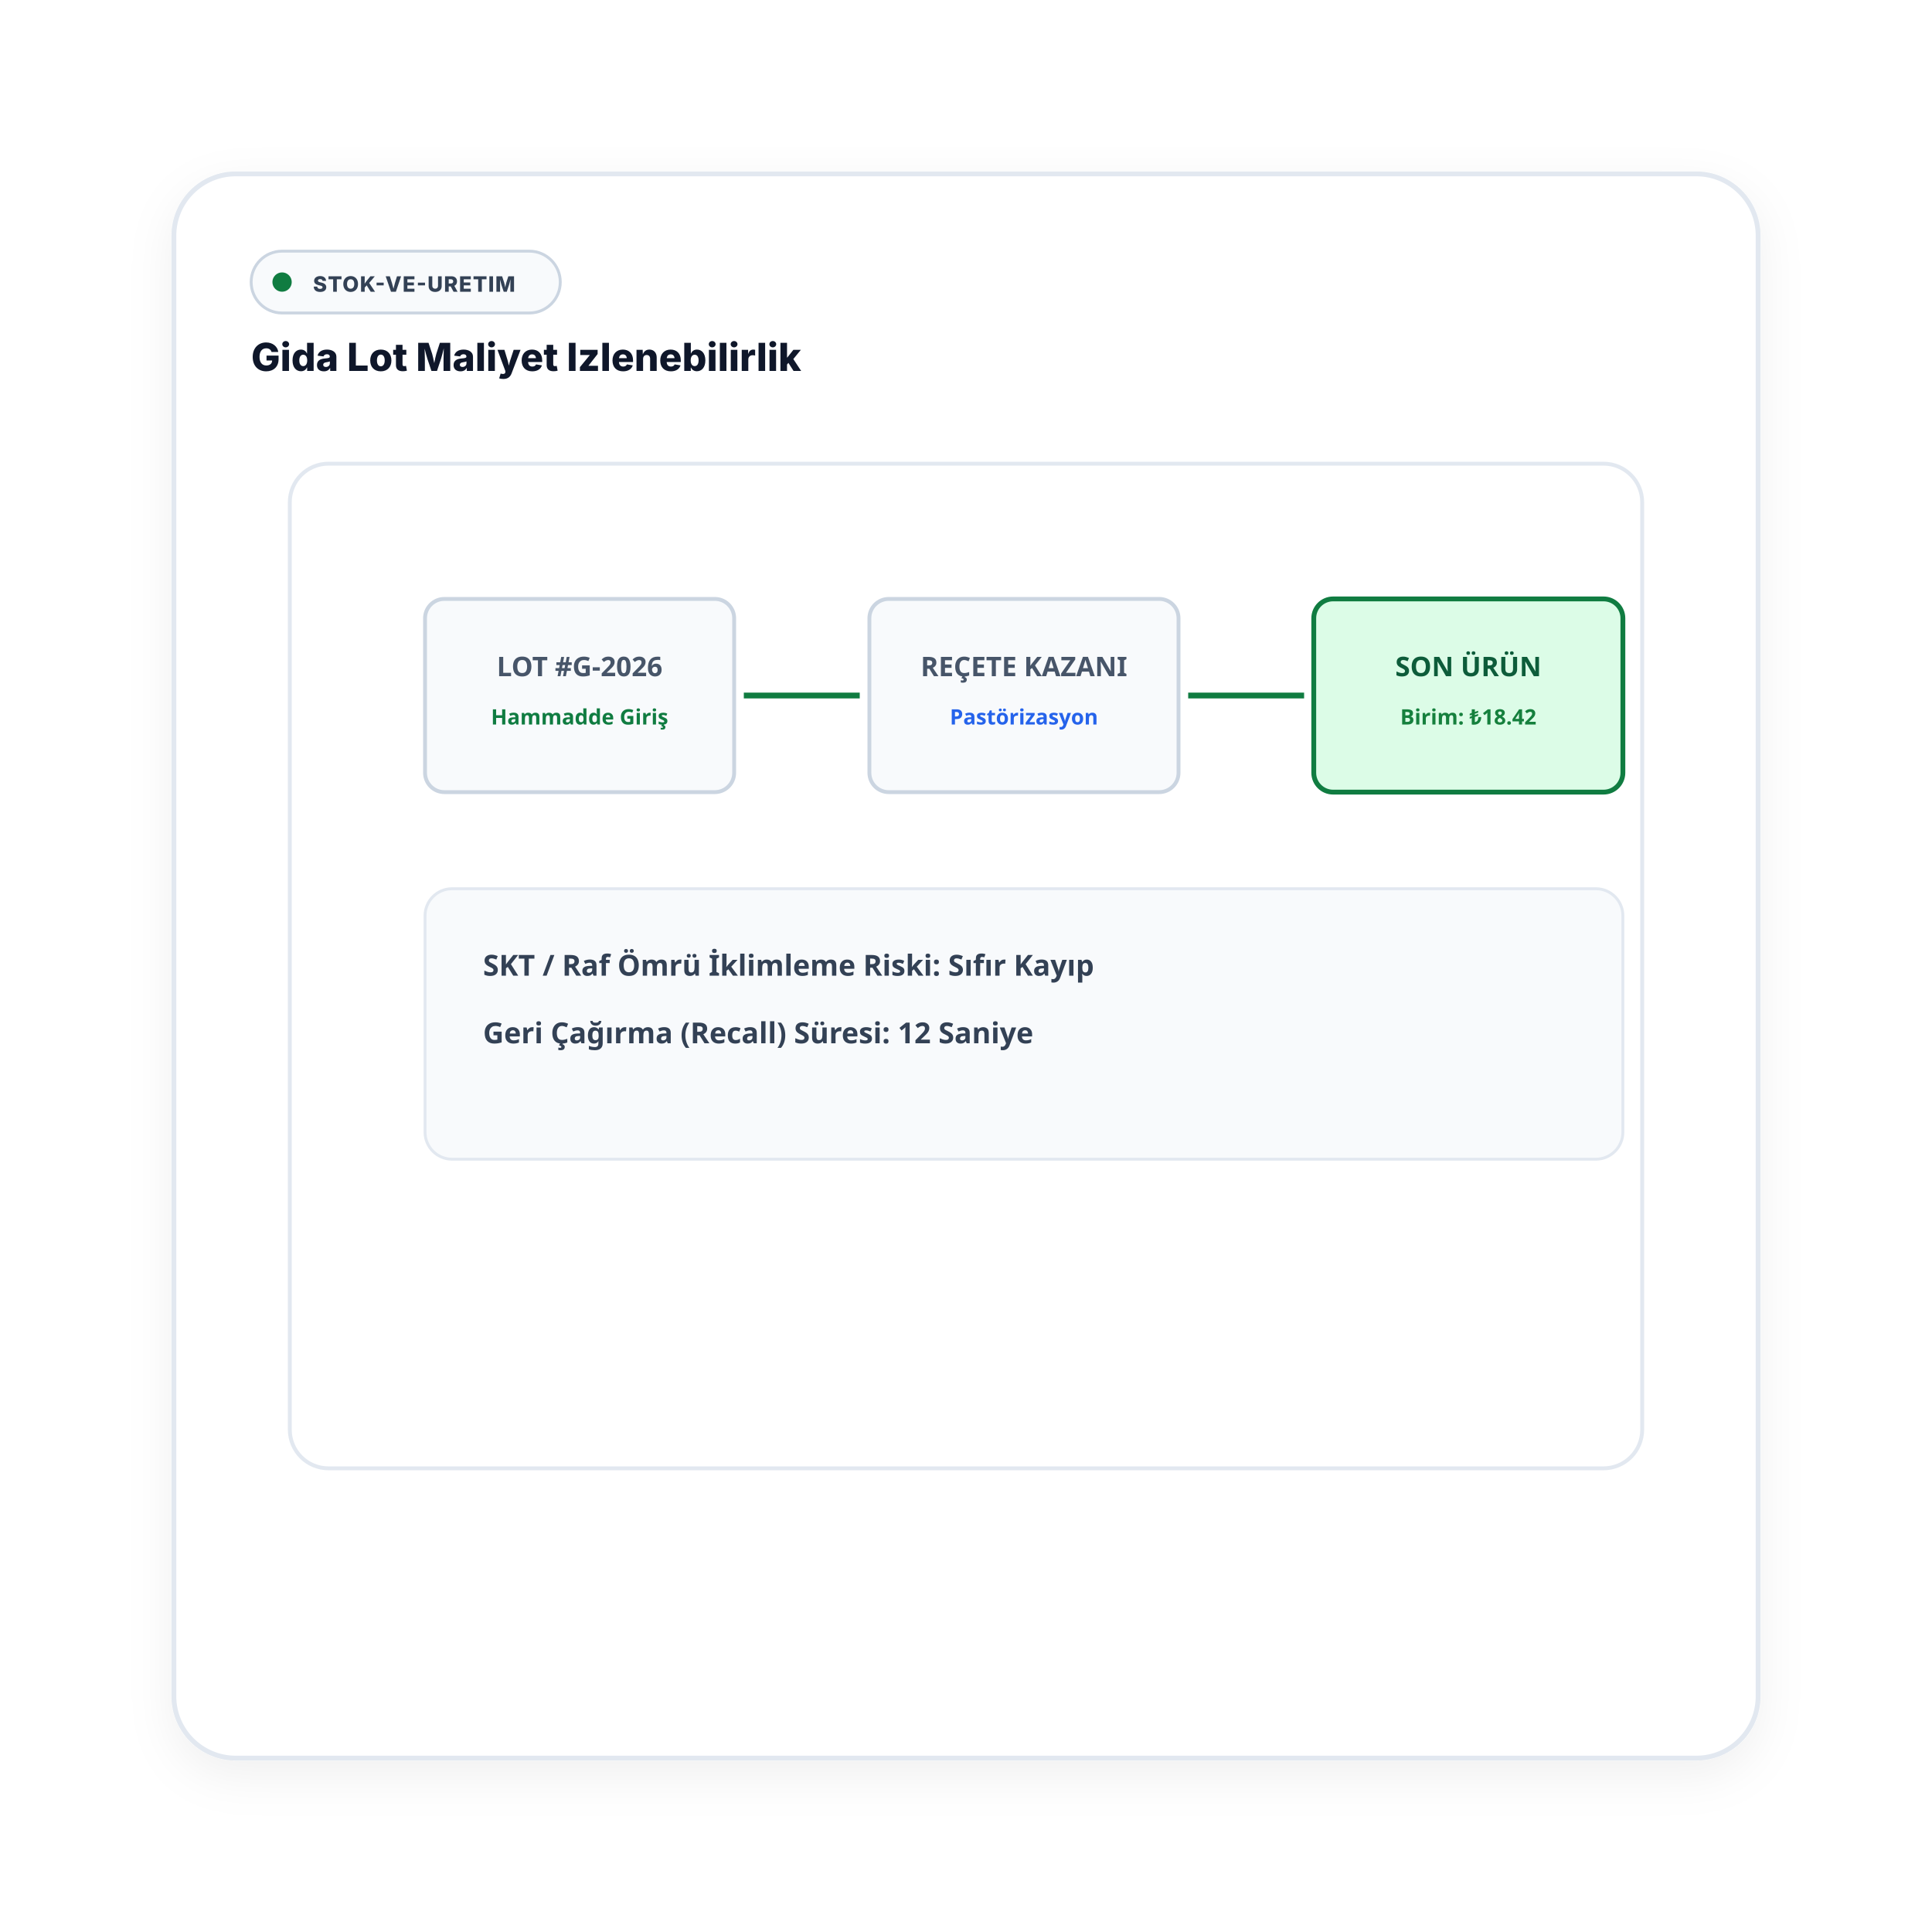
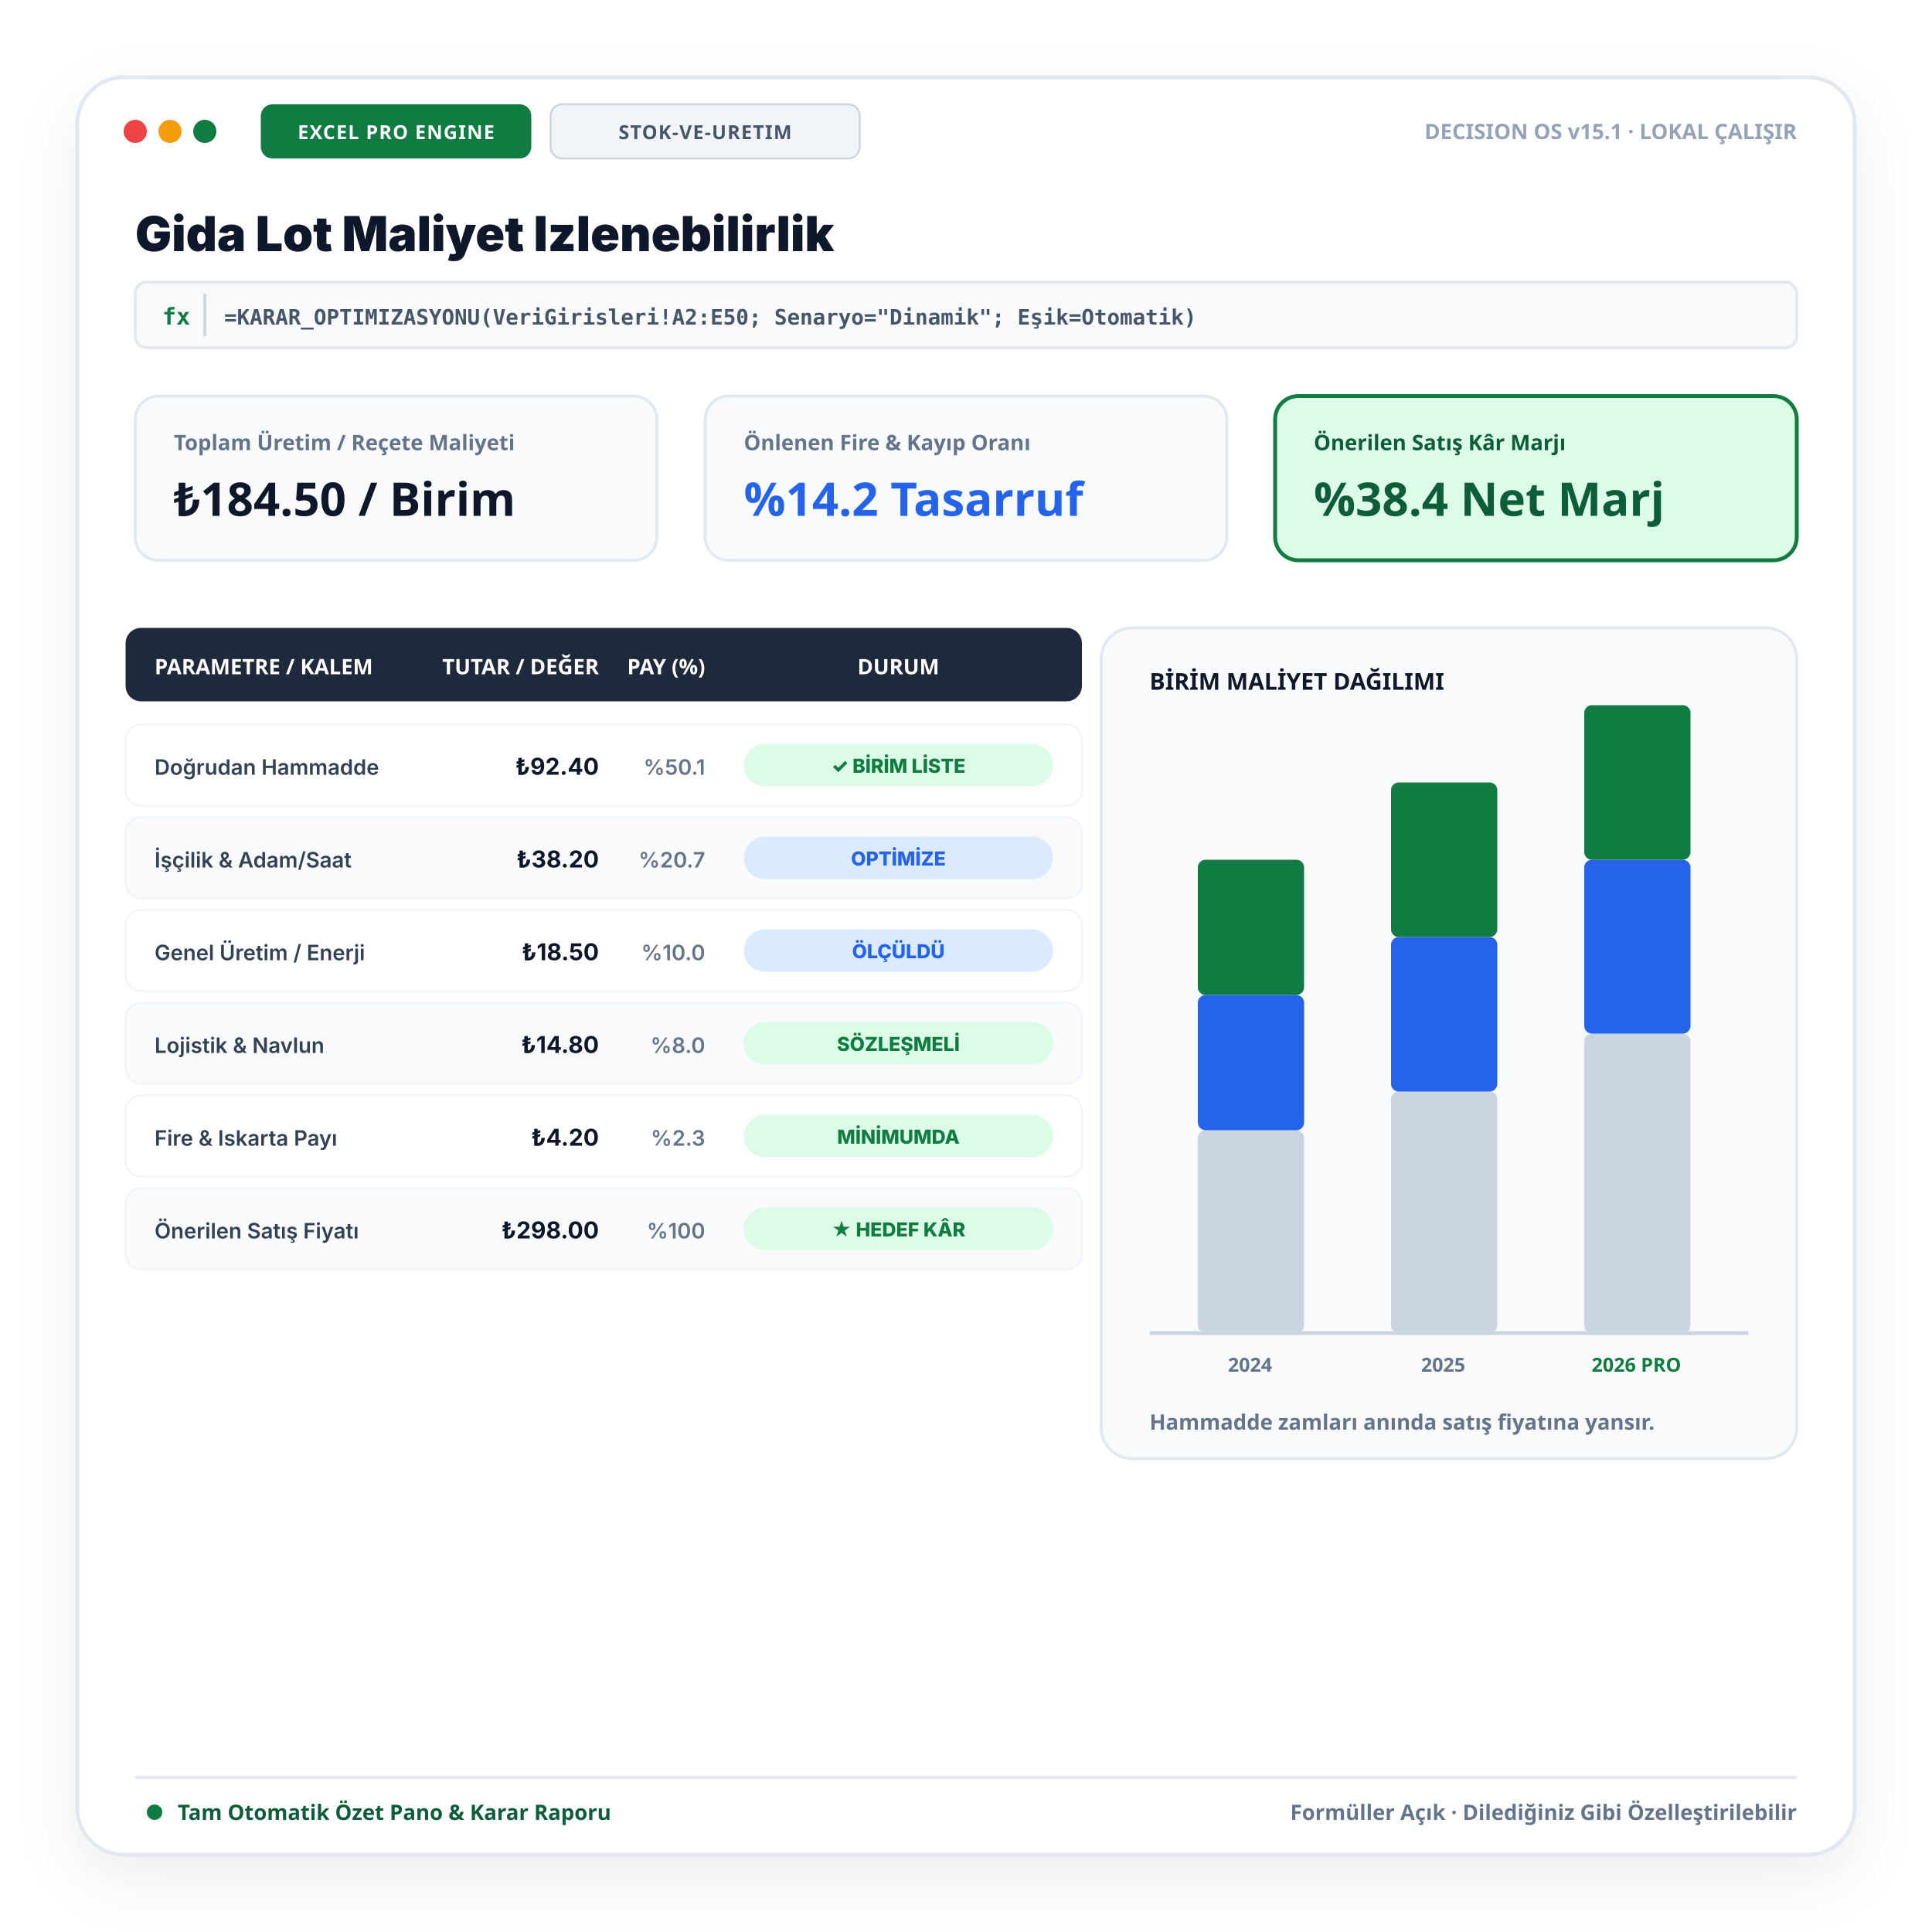
<svg xmlns="http://www.w3.org/2000/svg" viewBox="0 0 1000 1000" width="100%" height="100%">
  <defs>
-     <linearGradient id="gGreen" x1="0%" y1="0%" x2="100%" y2="100%">
-       <stop offset="0%" stop-color="#107c41" />
-       <stop offset="100%" stop-color="#0d5c3a" />
-     </linearGradient>
-     <linearGradient id="gBlue" x1="0%" y1="0%" x2="100%" y2="100%">
-       <stop offset="0%" stop-color="#3b82f6" />
-       <stop offset="100%" stop-color="#1d4ed8" />
-     </linearGradient>
-     <linearGradient id="gAmber" x1="0%" y1="0%" x2="100%" y2="100%">
-       <stop offset="0%" stop-color="#f59e0b" />
-       <stop offset="100%" stop-color="#b45309" />
-     </linearGradient>
-     <linearGradient id="gRed" x1="0%" y1="0%" x2="100%" y2="100%">
-       <stop offset="0%" stop-color="#ef4444" />
-       <stop offset="100%" stop-color="#b91c1c" />
-     </linearGradient>
-     <linearGradient id="gPurple" x1="0%" y1="0%" x2="100%" y2="100%">
-       <stop offset="0%" stop-color="#8b5cf6" />
-       <stop offset="100%" stop-color="#6d28d9" />
-     </linearGradient>
    <filter id="softCard" x="-10%" y="-10%" width="120%" height="120%">
-       <feDropShadow dx="0" dy="8" stdDeviation="12" flood-color="#0f172a" flood-opacity="0.06" />
+       <feDropShadow dx="0" dy="12" stdDeviation="16" flood-color="#0f172a" flood-opacity="0.07" />
    </filter>
  </defs>
  <rect width="1000" height="1000" fill="#ffffff" />
-   <rect x="90" y="90" width="820" height="820" rx="32" fill="#ffffff" stroke="#e2e8f0" stroke-width="2.5" filter="url(#softCard)" />
-   <g transform="translate(130, 130)">
-     <rect x="0" y="0" width="160" height="32" rx="16" fill="#f8fafc" stroke="#cbd5e1" stroke-width="1.5" />
-     <circle cx="16" cy="16" r="5" fill="#107c41" />
-     <text x="32" y="21" font-family="system-ui, -apple-system, sans-serif" font-size="11" font-weight="800" fill="#334155" letter-spacing="0.5">STOK-VE-URETIM</text>
-     <text x="0" y="62" font-family="system-ui, -apple-system, sans-serif" font-size="20" font-weight="800" fill="#0f172a">Gida Lot Maliyet Izlenebilirlik</text>
+   <rect x="40" y="40" width="920" height="920" rx="24" fill="#ffffff" stroke="#e2e8f0" stroke-width="2" filter="url(#softCard)" />
+   <g transform="translate(70, 68)">
+     <circle cx="0" cy="0" r="6" fill="#ef4444" />
+     <circle cx="18" cy="0" r="6" fill="#f59e0b" />
+     <circle cx="36" cy="0" r="6" fill="#107c41" />
+     <rect x="65" y="-14" width="140" height="28" rx="6" fill="#107c41" />
+     <text x="135" y="4" font-family="system-ui" font-size="10" font-weight="800" fill="#ffffff" text-anchor="middle" letter-spacing="0.5">EXCEL PRO ENGINE</text>
+     <rect x="215" y="-14" width="160" height="28" rx="6" fill="#f1f5f9" stroke="#cbd5e1" stroke-width="1" />
+     <text x="295" y="4" font-family="system-ui" font-size="10" font-weight="700" fill="#475569" text-anchor="middle" letter-spacing="0.5">STOK-VE-URETIM</text>
+     <text x="860" y="4" font-family="system-ui" font-size="11" font-weight="700" fill="#94a3b8" text-anchor="end">DECISION OS v15.1 · LOKAL ÇALIŞIR</text>
  </g>
-   <g transform="translate(130, 220)">
-     <rect x="20" y="20" width="700" height="520" rx="20" fill="#ffffff" stroke="#e2e8f0" stroke-width="2" />
-     <g transform="translate(60, 60)">
-       <rect x="30" y="30" width="160" height="100" rx="10" fill="#f8fafc" stroke="#cbd5e1" stroke-width="2" />
-       <text x="110" y="70" font-family="system-ui" font-size="14" font-weight="800" fill="#475569" text-anchor="middle">LOT #G-2026</text>
-       <text x="110" y="95" font-family="system-ui" font-size="11" font-weight="600" fill="#107c41" text-anchor="middle">Hammadde Giriş</text>
-       <line x1="195" y1="80" x2="255" y2="80" stroke="#107c41" stroke-width="3" />
-       <rect x="260" y="30" width="160" height="100" rx="10" fill="#f8fafc" stroke="#cbd5e1" stroke-width="2" />
-       <text x="340" y="70" font-family="system-ui" font-size="14" font-weight="800" fill="#475569" text-anchor="middle">REÇETE KAZANI</text>
-       <text x="340" y="95" font-family="system-ui" font-size="11" font-weight="600" fill="#2563eb" text-anchor="middle">Pastörizasyon</text>
-       <line x1="425" y1="80" x2="485" y2="80" stroke="#107c41" stroke-width="3" />
-       <rect x="490" y="30" width="160" height="100" rx="10" fill="#dcfce7" stroke="#107c41" stroke-width="2.5" />
-       <text x="570" y="70" font-family="system-ui" font-size="14" font-weight="800" fill="#0d5c3a" text-anchor="middle">SON ÜRÜN</text>
-       <text x="570" y="95" font-family="system-ui" font-size="11" font-weight="700" fill="#15803d" text-anchor="middle">Birim: ₺18.42</text>
-       <rect x="30" y="180" width="620" height="140" rx="14" fill="#f8fafc" stroke="#e2e8f0" stroke-width="1.5" />
-       <text x="60" y="225" font-family="system-ui" font-size="15" font-weight="700" fill="#334155">SKT / Raf Ömrü İklimleme Riski: Sıfır Kayıp</text>
-       <text x="60" y="260" font-family="system-ui" font-size="15" font-weight="700" fill="#334155">Geri Çağırma (Recall) Süresi: 12 Saniye</text>
-     </g>
+   <g transform="translate(70, 130)">
+     <text x="0" y="0" font-family="system-ui, -apple-system, sans-serif" font-size="25" font-weight="900" fill="#0f172a">Gida Lot Maliyet Izlenebilirlik</text>
+     <rect x="0" y="16" width="860" height="34" rx="6" fill="#f8fafc" stroke="#e2e8f0" stroke-width="1.5" />
+     <text x="14" y="38" font-family="system-ui, monospace" font-size="12" font-weight="800" fill="#107c41">fx</text>
+     <line x1="36" y1="22" x2="36" y2="44" stroke="#cbd5e1" stroke-width="1.5" />
+     <text x="46" y="38" font-family="system-ui, monospace" font-size="11" font-weight="600" fill="#475569">=KARAR_OPTIMIZASYONU(VeriGirisleri!A2:E50; Senaryo="Dinamik"; Eşik=Otomatik)</text>
+   </g>
+   <g transform="translate(70, 205)">
+     <rect x="0" y="0" width="270" height="85" rx="12" fill="#f8fafc" stroke="#e2e8f0" stroke-width="1.5" />
+     <text x="20" y="28" font-family="system-ui" font-size="11" font-weight="700" fill="#64748b">Toplam Üretim / Reçete Maliyeti</text>
+     <text x="20" y="62" font-family="system-ui" font-size="24" font-weight="900" fill="#0f172a">₺184.50 / Birim</text>
+     <rect x="295" y="0" width="270" height="85" rx="12" fill="#f8fafc" stroke="#e2e8f0" stroke-width="1.5" />
+     <text x="315" y="28" font-family="system-ui" font-size="11" font-weight="700" fill="#64748b">Önlenen Fire &amp; Kayıp Oranı</text>
+     <text x="315" y="62" font-family="system-ui" font-size="24" font-weight="900" fill="#2563eb">%14.2 Tasarruf</text>
+     <rect x="590" y="0" width="270" height="85" rx="12" fill="#dcfce7" stroke="#107c41" stroke-width="2" />
+     <text x="610" y="28" font-family="system-ui" font-size="11" font-weight="800" fill="#0d5c3a">Önerilen Satış Kâr Marjı</text>
+     <text x="610" y="62" font-family="system-ui" font-size="24" font-weight="900" fill="#0d5c3a">%38.4 Net Marj</text>
+   </g>
+   <rect x="65" y="325" width="495" height="38" rx="8" fill="#1e293b" />
+   <text x="80" y="349" font-family="system-ui" font-size="11" font-weight="800" fill="#ffffff">PARAMETRE / KALEM</text>
+   <text x="310" y="349" font-family="system-ui" font-size="11" font-weight="800" fill="#ffffff" text-anchor="end">TUTAR / DEĞER</text>
+   <text x="365" y="349" font-family="system-ui" font-size="11" font-weight="800" fill="#ffffff" text-anchor="end">PAY (%)</text>
+   <text x="465" y="349" font-family="system-ui" font-size="11" font-weight="800" fill="#ffffff" text-anchor="middle">DURUM</text>
+   <rect x="65" y="375" width="495" height="42" rx="8" fill="#ffffff" stroke="#f1f5f9" stroke-width="1" />
+   <text x="80" y="401" font-family="system-ui, -apple-system, sans-serif" font-size="11" font-weight="600" fill="#334155">Doğrudan Hammadde</text>
+   <text x="310" y="401" font-family="system-ui, -apple-system, sans-serif" font-size="12" font-weight="700" fill="#0f172a" text-anchor="end">₺92.40</text>
+   <text x="365" y="401" font-family="system-ui, -apple-system, sans-serif" font-size="11" font-weight="600" fill="#64748b" text-anchor="end">%50.1</text>
+   <rect x="385" y="385" width="160" height="22" rx="11" fill="#dcfce7" />
+   <text x="465" y="400" font-family="system-ui, -apple-system, sans-serif" font-size="10" font-weight="800" fill="#107c41" text-anchor="middle">✓ BİRİM LİSTE</text>
+   <rect x="65" y="423" width="495" height="42" rx="8" fill="#f8fafc" stroke="#f1f5f9" stroke-width="1" />
+   <text x="80" y="449" font-family="system-ui, -apple-system, sans-serif" font-size="11" font-weight="600" fill="#334155">İşçilik &amp; Adam/Saat</text>
+   <text x="310" y="449" font-family="system-ui, -apple-system, sans-serif" font-size="12" font-weight="700" fill="#0f172a" text-anchor="end">₺38.20</text>
+   <text x="365" y="449" font-family="system-ui, -apple-system, sans-serif" font-size="11" font-weight="600" fill="#64748b" text-anchor="end">%20.7</text>
+   <rect x="385" y="433" width="160" height="22" rx="11" fill="#dbeafe" />
+   <text x="465" y="448" font-family="system-ui, -apple-system, sans-serif" font-size="10" font-weight="800" fill="#2563eb" text-anchor="middle">OPTİMİZE</text>
+   <rect x="65" y="471" width="495" height="42" rx="8" fill="#ffffff" stroke="#f1f5f9" stroke-width="1" />
+   <text x="80" y="497" font-family="system-ui, -apple-system, sans-serif" font-size="11" font-weight="600" fill="#334155">Genel Üretim / Enerji</text>
+   <text x="310" y="497" font-family="system-ui, -apple-system, sans-serif" font-size="12" font-weight="700" fill="#0f172a" text-anchor="end">₺18.50</text>
+   <text x="365" y="497" font-family="system-ui, -apple-system, sans-serif" font-size="11" font-weight="600" fill="#64748b" text-anchor="end">%10.0</text>
+   <rect x="385" y="481" width="160" height="22" rx="11" fill="#dbeafe" />
+   <text x="465" y="496" font-family="system-ui, -apple-system, sans-serif" font-size="10" font-weight="800" fill="#2563eb" text-anchor="middle">ÖLÇÜLDÜ</text>
+   <rect x="65" y="519" width="495" height="42" rx="8" fill="#f8fafc" stroke="#f1f5f9" stroke-width="1" />
+   <text x="80" y="545" font-family="system-ui, -apple-system, sans-serif" font-size="11" font-weight="600" fill="#334155">Lojistik &amp; Navlun</text>
+   <text x="310" y="545" font-family="system-ui, -apple-system, sans-serif" font-size="12" font-weight="700" fill="#0f172a" text-anchor="end">₺14.80</text>
+   <text x="365" y="545" font-family="system-ui, -apple-system, sans-serif" font-size="11" font-weight="600" fill="#64748b" text-anchor="end">%8.0</text>
+   <rect x="385" y="529" width="160" height="22" rx="11" fill="#dcfce7" />
+   <text x="465" y="544" font-family="system-ui, -apple-system, sans-serif" font-size="10" font-weight="800" fill="#107c41" text-anchor="middle">SÖZLEŞMELİ</text>
+   <rect x="65" y="567" width="495" height="42" rx="8" fill="#ffffff" stroke="#f1f5f9" stroke-width="1" />
+   <text x="80" y="593" font-family="system-ui, -apple-system, sans-serif" font-size="11" font-weight="600" fill="#334155">Fire &amp; Iskarta Payı</text>
+   <text x="310" y="593" font-family="system-ui, -apple-system, sans-serif" font-size="12" font-weight="700" fill="#0f172a" text-anchor="end">₺4.20</text>
+   <text x="365" y="593" font-family="system-ui, -apple-system, sans-serif" font-size="11" font-weight="600" fill="#64748b" text-anchor="end">%2.3</text>
+   <rect x="385" y="577" width="160" height="22" rx="11" fill="#dcfce7" />
+   <text x="465" y="592" font-family="system-ui, -apple-system, sans-serif" font-size="10" font-weight="800" fill="#107c41" text-anchor="middle">MİNİMUMDA</text>
+   <rect x="65" y="615" width="495" height="42" rx="8" fill="#f8fafc" stroke="#f1f5f9" stroke-width="1" />
+   <text x="80" y="641" font-family="system-ui, -apple-system, sans-serif" font-size="11" font-weight="600" fill="#334155">Önerilen Satış Fiyatı</text>
+   <text x="310" y="641" font-family="system-ui, -apple-system, sans-serif" font-size="12" font-weight="700" fill="#0f172a" text-anchor="end">₺298.00</text>
+   <text x="365" y="641" font-family="system-ui, -apple-system, sans-serif" font-size="11" font-weight="600" fill="#64748b" text-anchor="end">%100</text>
+   <rect x="385" y="625" width="160" height="22" rx="11" fill="#dcfce7" />
+   <text x="465" y="640" font-family="system-ui, -apple-system, sans-serif" font-size="10" font-weight="800" fill="#107c41" text-anchor="middle">★ HEDEF KÂR</text>
+   <g transform="translate(570, 325)">
+     <rect width="360" height="430" rx="16" fill="#f8fafc" stroke="#e2e8f0" stroke-width="1.5" />
+     <text x="25" y="32" font-family="system-ui" font-size="12" font-weight="800" fill="#0f172a">BİRİM MALİYET DAĞILIMI</text>
+     <line x1="25" y1="365" x2="335" y2="365" stroke="#cbd5e1" stroke-width="2" />
+     <rect x="50" y="260" width="55" height="105" rx="4" fill="#cbd5e1" />
+     <rect x="50" y="190" width="55" height="70" rx="4" fill="#2563eb" />
+     <rect x="50" y="120" width="55" height="70" rx="4" fill="#107c41" />
+     <text x="77" y="385" font-family="system-ui" font-size="10" font-weight="700" fill="#64748b" text-anchor="middle">2024</text>
+     <rect x="150" y="240" width="55" height="125" rx="4" fill="#cbd5e1" />
+     <rect x="150" y="160" width="55" height="80" rx="4" fill="#2563eb" />
+     <rect x="150" y="80" width="55" height="80" rx="4" fill="#107c41" />
+     <text x="177" y="385" font-family="system-ui" font-size="10" font-weight="700" fill="#64748b" text-anchor="middle">2025</text>
+     <rect x="250" y="210" width="55" height="155" rx="4" fill="#cbd5e1" />
+     <rect x="250" y="120" width="55" height="90" rx="4" fill="#2563eb" />
+     <rect x="250" y="40" width="55" height="80" rx="4" fill="#107c41" />
+     <text x="277" y="385" font-family="system-ui" font-size="10" font-weight="800" fill="#107c41" text-anchor="middle">2026 PRO</text>
+     <text x="25" y="415" font-family="system-ui" font-size="11" font-weight="600" fill="#64748b">Hammadde zamları anında satış fiyatına yansır.</text>
+   </g>
+   <g transform="translate(70, 920)">
+     <line x1="0" y1="0" x2="860" y2="0" stroke="#e2e8f0" stroke-width="1.5" />
+     <circle cx="10" cy="18" r="4" fill="#107c41" />
+     <text x="22" y="22" font-family="system-ui" font-size="11" font-weight="700" fill="#0d5c3a">Tam Otomatik Özet Pano &amp; Karar Raporu</text>
+     <text x="860" y="22" font-family="system-ui" font-size="11" font-weight="600" fill="#64748b" text-anchor="end">Formüller Açık · Dilediğiniz Gibi Özelleştirilebilir</text>
  </g>
</svg>
